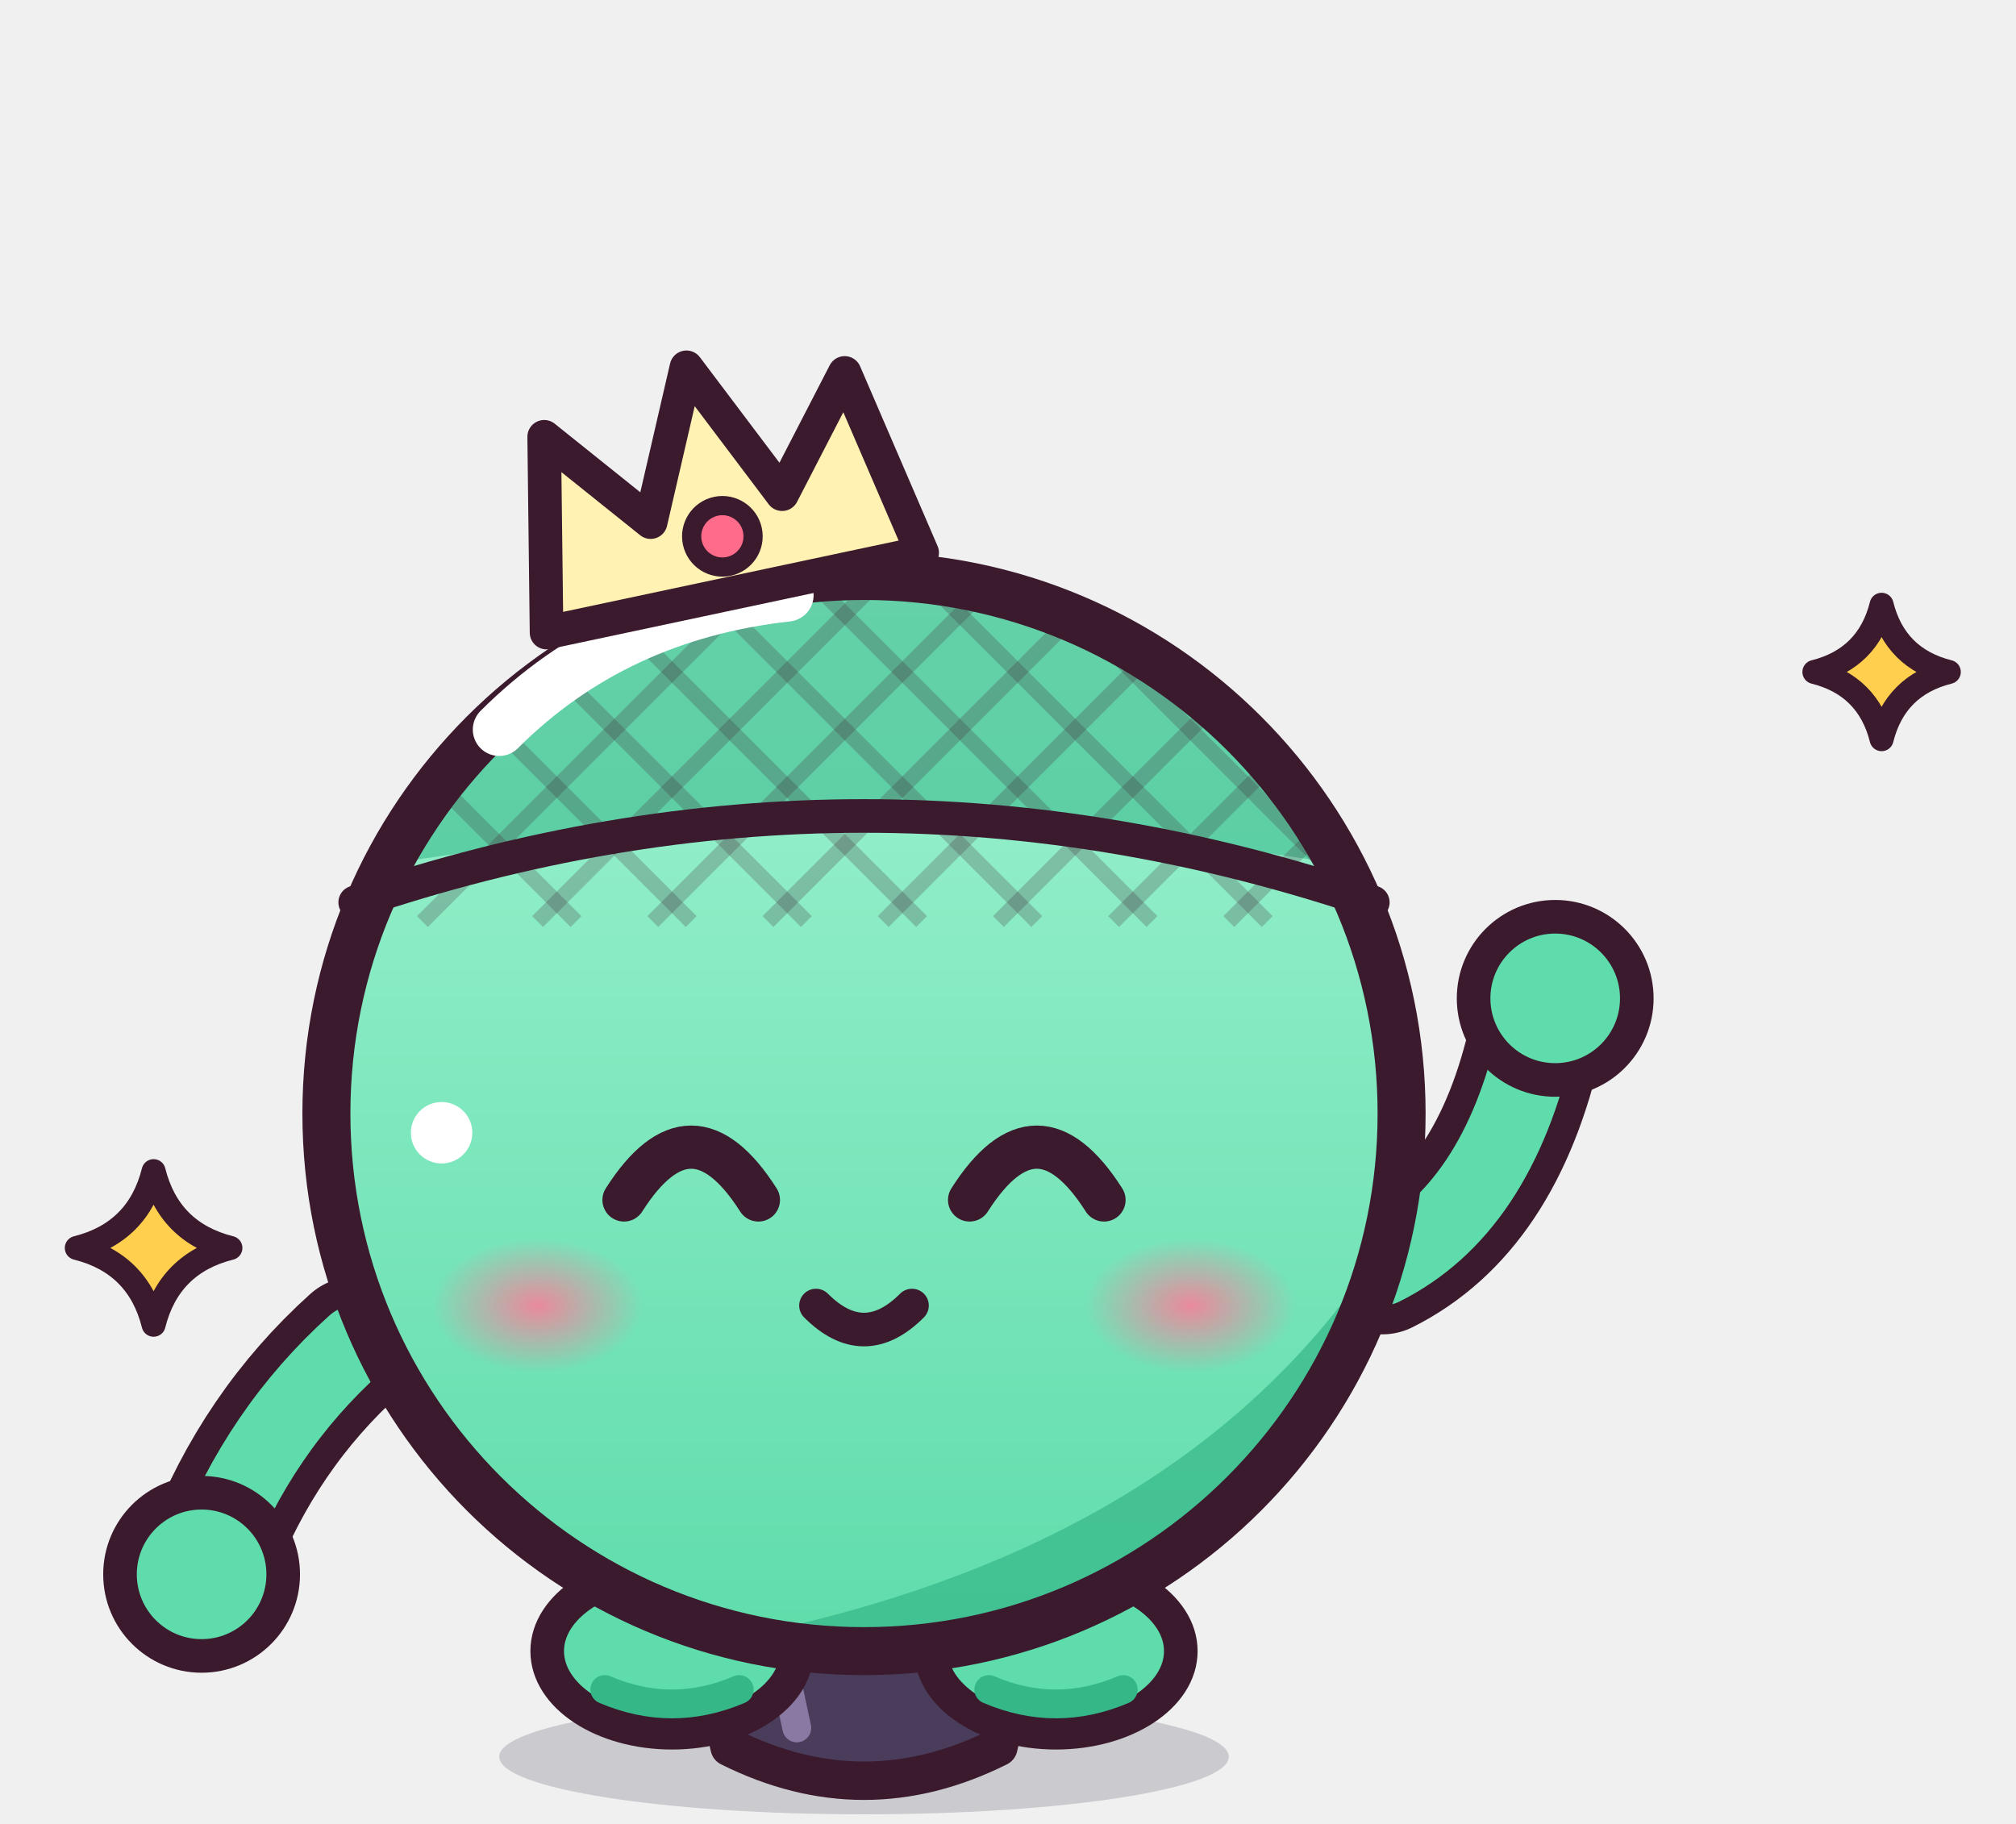
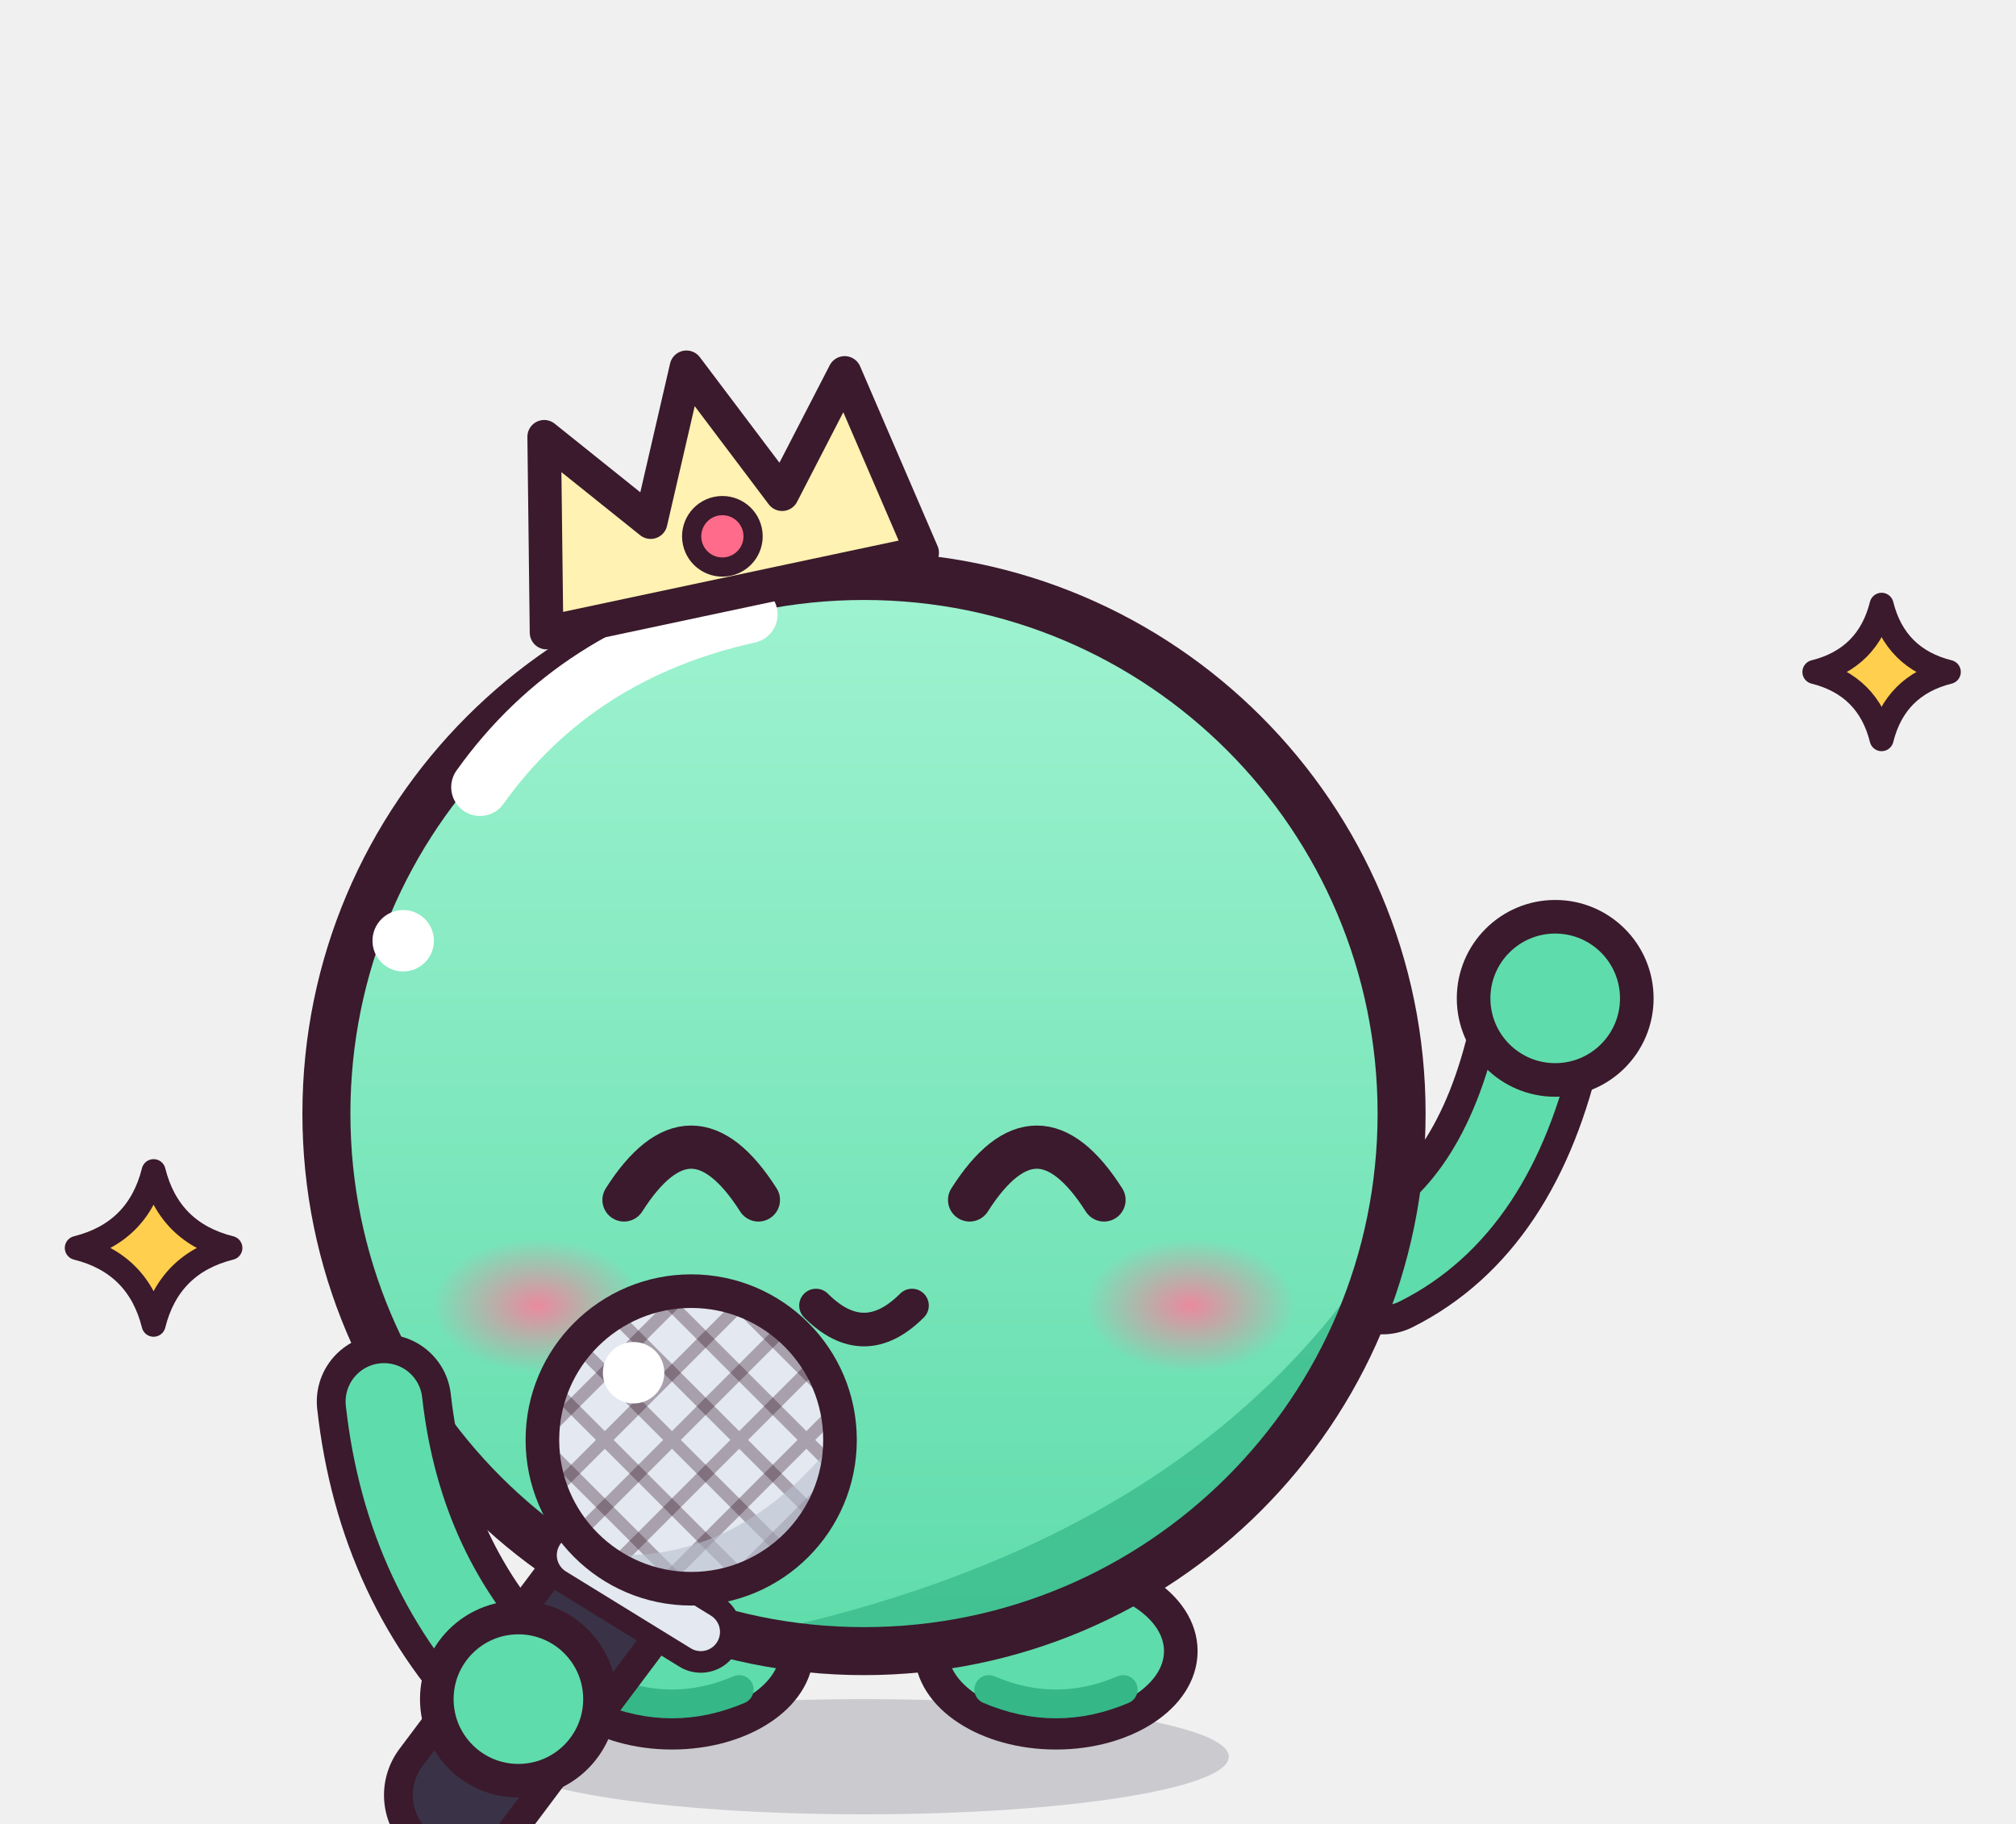
<svg xmlns="http://www.w3.org/2000/svg" viewBox="10 30 210 190">
  <defs>
    <linearGradient id="gb" x1="0" y1="0" x2="0" y2="1">
      <stop offset="0" stop-color="#9ff3d0" />
      <stop offset="1" stop-color="#5fdcab" />
    </linearGradient>
    <linearGradient id="ge" x1="0" y1="0" x2="0" y2="1">
      <stop offset=".35" stop-color="#3a1a2c" />
      <stop offset="1" stop-color="#e0569a" />
    </linearGradient>
    <radialGradient id="gc">
      <stop offset="0" stop-color="#ff7a9a" stop-opacity=".85" />
      <stop offset="1" stop-color="#ff7a9a" stop-opacity="0" />
    </radialGradient>
    <clipPath id="c">
      <circle cx="100" cy="146" r="56" />
    </clipPath>
  </defs>
  <ellipse cx="100" cy="213" rx="38" ry="6" fill="#1e1b3a" opacity=".18" />
-   <path d="M80 186 L86 212 Q100 219 114 212 L120 186 Z" fill="#4a3d5c" stroke="#3a1a2c" stroke-width="4" stroke-linejoin="round" />
-   <path d="M90 196 l3 14" stroke="#8a7aa3" stroke-width="3" stroke-linecap="round" />
-   <ellipse cx="100" cy="190" rx="26" ry="7" fill="#e9eef7" stroke="#3a1a2c" stroke-width="3.5" />
  <ellipse cx="80" cy="202" rx="13" ry="8.5" fill="#5fdcab" stroke="#3a1a2c" stroke-width="3.5" />
  <path d="M73 206 q7 3 14 0" stroke="#35b788" stroke-width="3" stroke-linecap="round" fill="none" />
  <ellipse cx="120" cy="202" rx="13" ry="8.5" fill="#5fdcab" stroke="#3a1a2c" stroke-width="3.5" />
  <path d="M113 206 q7 3 14 0" stroke="#35b788" stroke-width="3" stroke-linecap="round" fill="none" />
-   <path d="M47 170 q-10 9 -15 22" stroke="#3a1a2c" stroke-width="14" stroke-linecap="round" fill="none" />
-   <path d="M47 170 q-10 9 -15 22" stroke="#5fdcab" stroke-width="8" stroke-linecap="round" fill="none" />
-   <circle cx="31" cy="194" r="8.5" fill="#5fdcab" stroke="#3a1a2c" stroke-width="3.5" />
  <path d="M154 162 q12 -6 16 -24" stroke="#3a1a2c" stroke-width="14" stroke-linecap="round" fill="none" />
  <path d="M154 162 q12 -6 16 -24" stroke="#5fdcab" stroke-width="8" stroke-linecap="round" fill="none" />
  <circle cx="172" cy="134" r="8.5" fill="#5fdcab" stroke="#3a1a2c" stroke-width="3.5" />
  <circle cx="100" cy="146" r="56" fill="url(#gb)" />
  <g clip-path="url(#c)">
-     <path d="M30 80 H170 V124 Q100 108 30 124 Z" fill="#35b788" opacity=".55" />
-     <path d="M30 86 l40 40" stroke="#3a1a2c" stroke-width="1.6" opacity=".22" />
-     <path d="M70 86 l-40 40" stroke="#3a1a2c" stroke-width="1.6" opacity=".22" />
-     <path d="M42 86 l40 40" stroke="#3a1a2c" stroke-width="1.6" opacity=".22" />
-     <path d="M82 86 l-40 40" stroke="#3a1a2c" stroke-width="1.6" opacity=".22" />
-     <path d="M54 86 l40 40" stroke="#3a1a2c" stroke-width="1.6" opacity=".22" />
-     <path d="M94 86 l-40 40" stroke="#3a1a2c" stroke-width="1.6" opacity=".22" />
-     <path d="M66 86 l40 40" stroke="#3a1a2c" stroke-width="1.6" opacity=".22" />
-     <path d="M106 86 l-40 40" stroke="#3a1a2c" stroke-width="1.6" opacity=".22" />
-     <path d="M78 86 l40 40" stroke="#3a1a2c" stroke-width="1.6" opacity=".22" />
-     <path d="M118 86 l-40 40" stroke="#3a1a2c" stroke-width="1.6" opacity=".22" />
-     <path d="M90 86 l40 40" stroke="#3a1a2c" stroke-width="1.6" opacity=".22" />
-     <path d="M130 86 l-40 40" stroke="#3a1a2c" stroke-width="1.6" opacity=".22" />
-     <path d="M102 86 l40 40" stroke="#3a1a2c" stroke-width="1.6" opacity=".22" />
-     <path d="M142 86 l-40 40" stroke="#3a1a2c" stroke-width="1.6" opacity=".22" />
-     <path d="M114 86 l40 40" stroke="#3a1a2c" stroke-width="1.6" opacity=".22" />
-     <path d="M154 86 l-40 40" stroke="#3a1a2c" stroke-width="1.6" opacity=".22" />
-     <path d="M126 86 l40 40" stroke="#3a1a2c" stroke-width="1.6" opacity=".22" />
-     <path d="M166 86 l-40 40" stroke="#3a1a2c" stroke-width="1.6" opacity=".22" />
-     <path d="M138 86 l40 40" stroke="#3a1a2c" stroke-width="1.6" opacity=".22" />
-     <path d="M178 86 l-40 40" stroke="#3a1a2c" stroke-width="1.6" opacity=".22" />
-     <path d="M150 86 l40 40" stroke="#3a1a2c" stroke-width="1.6" opacity=".22" />
-     <path d="M190 86 l-40 40" stroke="#3a1a2c" stroke-width="1.6" opacity=".22" />
-     <path d="M162 86 l40 40" stroke="#3a1a2c" stroke-width="1.6" opacity=".22" />
-     <path d="M202 86 l-40 40" stroke="#3a1a2c" stroke-width="1.6" opacity=".22" />
-     <path d="M174 86 l40 40" stroke="#3a1a2c" stroke-width="1.6" opacity=".22" />
-     <path d="M214 86 l-40 40" stroke="#3a1a2c" stroke-width="1.6" opacity=".22" />
    <path d="M168 120 C 160 176 120 200 60 204 L 180 220 Z" fill="#35b788" opacity=".7" />
  </g>
  <circle cx="100" cy="146" r="56" fill="none" stroke="#3a1a2c" stroke-width="5" stroke-linejoin="round" />
-   <path d="M47 124 Q100 106 153 124" stroke="#3a1a2c" stroke-width="3.5" fill="none" stroke-linecap="round" />
-   <path d="M62 106 q12 -12 30 -14" stroke="#fff" stroke-width="5.5" stroke-linecap="round" fill="none" />
-   <circle cx="56" cy="148" r="3.2" fill="#fff" />
+   <path d="M60 112 q10 -14 28 -18" stroke="#fff" stroke-width="6" stroke-linecap="round" fill="none" />
+   <circle cx="52" cy="128" r="3.2" fill="#fff" />
  <ellipse cx="66" cy="166" rx="11" ry="7" fill="url(#gc)" />
  <ellipse cx="134" cy="166" rx="11" ry="7" fill="url(#gc)" />
  <path d="M75 155 q7 -11 14 0" stroke="#3a1a2c" stroke-width="4.5" stroke-linecap="round" fill="none" />
  <path d="M111 155 q7 -11 14 0" stroke="#3a1a2c" stroke-width="4.5" stroke-linecap="round" fill="none" />
  <path d="M95 166 q5 5 10 0" stroke="#3a1a2c" stroke-width="3.5" stroke-linecap="round" fill="none" />
+   <path d="M76 193 L58 217" stroke="#3a1a2c" stroke-width="16" stroke-linecap="round" />
+   <path d="M76 193 L58 217" stroke="#3a3348" stroke-width="10" stroke-linecap="round" />
+   <path d="M62 204 l6 4" stroke="#6d6280" stroke-width="2.5" stroke-linecap="round" />
+   <path d="M70 192 l13 8" stroke="#3a1a2c" stroke-width="8.5" stroke-linecap="round" />
+   <path d="M70 192 l13 8" stroke="#e3e8f1" stroke-width="4" stroke-linecap="round" />
+   <clipPath id="cm">
+     <circle cx="82" cy="180" r="15.5" />
+   </clipPath>
+   <circle cx="82" cy="180" r="15.5" fill="#e3e8f1" />
+   <g clip-path="url(#cm)">
+     <path d="M50 164 l32 32 M82 164 l-32 32" stroke="#3a1a2c" stroke-width="1.3" opacity=".35" />
+     <path d="M57 164 l32 32 M89 164 l-32 32" stroke="#3a1a2c" stroke-width="1.3" opacity=".35" />
+     <path d="M64 164 l32 32 M96 164 l-32 32" stroke="#3a1a2c" stroke-width="1.3" opacity=".35" />
+     <path d="M71 164 l32 32 M103 164 l-32 32" stroke="#3a1a2c" stroke-width="1.3" opacity=".35" />
+     <path d="M78 164 l32 32 M110 164 l-32 32" stroke="#3a1a2c" stroke-width="1.3" opacity=".35" />
+     <path d="M85 164 l32 32 M117 164 l-32 32" stroke="#3a1a2c" stroke-width="1.3" opacity=".35" />
+     <path d="M92 164 l32 32 M124 164 l-32 32" stroke="#3a1a2c" stroke-width="1.3" opacity=".35" />
+     <path d="M99 164 l32 32 M131 164 l-32 32" stroke="#3a1a2c" stroke-width="1.3" opacity=".35" />
+     <path d="M106 164 l32 32 M138 164 l-32 32" stroke="#3a1a2c" stroke-width="1.3" opacity=".35" />
+     <path d="M60 188 Q84 200 100 176 V204 H60Z" fill="#b8c0cf" opacity=".6" />
+   </g>
+   <circle cx="82" cy="180" r="15.5" fill="none" stroke="#3a1a2c" stroke-width="3.5" />
+   <circle cx="76" cy="173" r="3.2" fill="#fff" />
+   <path d="M50 176 q2 18 14 30" stroke="#3a1a2c" stroke-width="14" stroke-linecap="round" fill="none" />
+   <path d="M50 176 q2 18 14 30" stroke="#5fdcab" stroke-width="8" stroke-linecap="round" fill="none" />
+   <circle cx="64" cy="207" r="8.5" fill="#5fdcab" stroke="#3a1a2c" stroke-width="3.5" />
  <g transform="translate(0 -20) rotate(-12 84 100)">
    <path d="M64 112 l4 -20 l9 11 l7 -15 l7 15 l9 -11 l4 20 z" fill="#fff2b3" stroke="#3a1a2c" stroke-width="3.5" stroke-linejoin="round" />
    <circle cx="84" cy="106" r="3.2" fill="#ff6b8a" stroke="#3a1a2c" stroke-width="2" />
  </g>
  <path d="M26 152 Q27.6 158.4 34 160 Q27.6 161.6 26 168 Q24.4 161.6 18 160 Q24.4 158.4 26 152z" fill="#ffcf4d" stroke="#3a1a2c" stroke-width="2.5" stroke-linejoin="round" />
  <path d="M206 93 Q207.4 98.6 213 100 Q207.4 101.4 206 107 Q204.6 101.4 199 100 Q204.6 98.6 206 93z" fill="#ffcf4d" stroke="#3a1a2c" stroke-width="2.5" stroke-linejoin="round" />
</svg>
